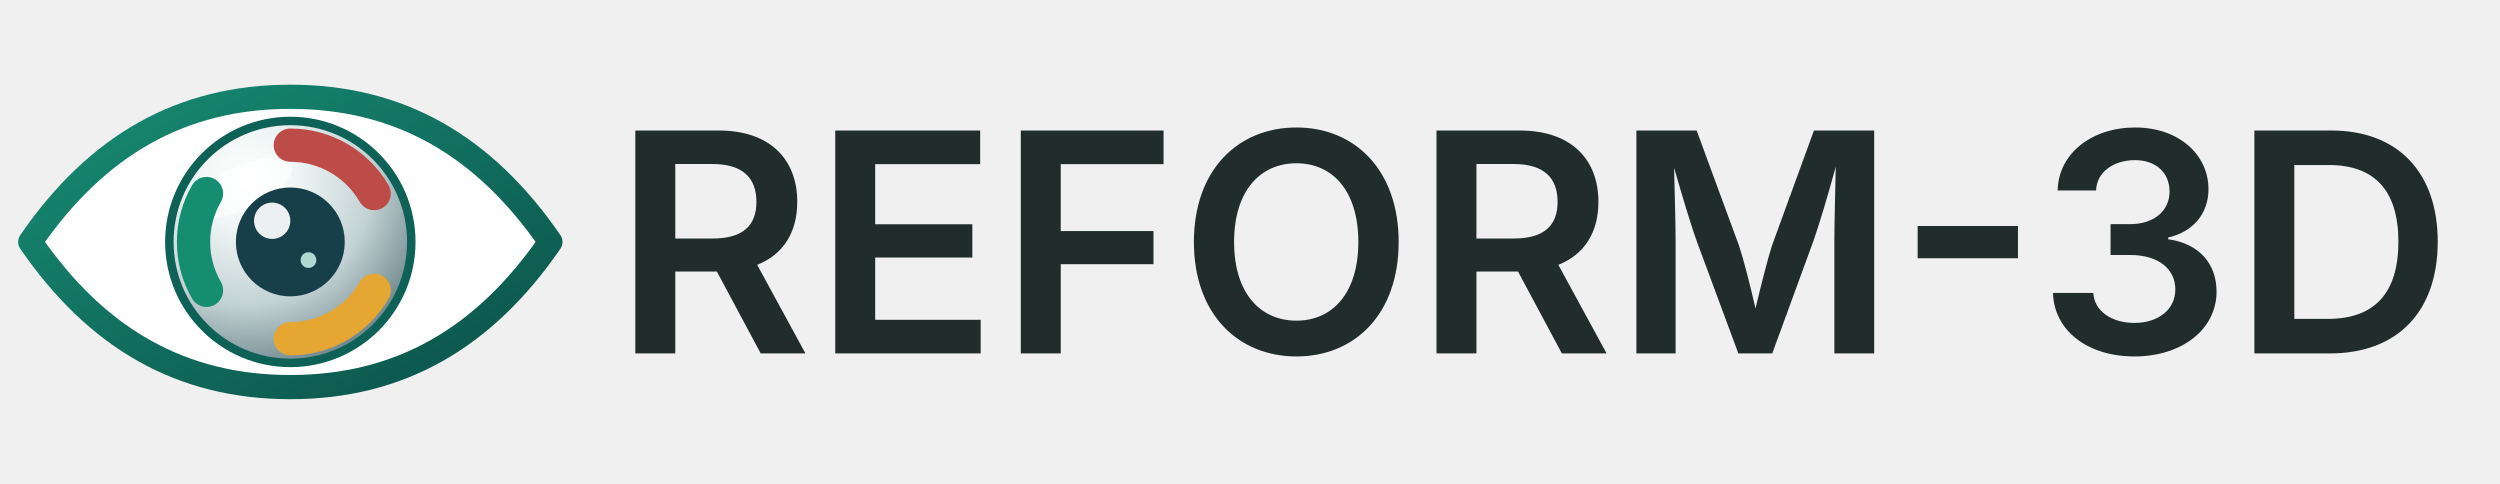
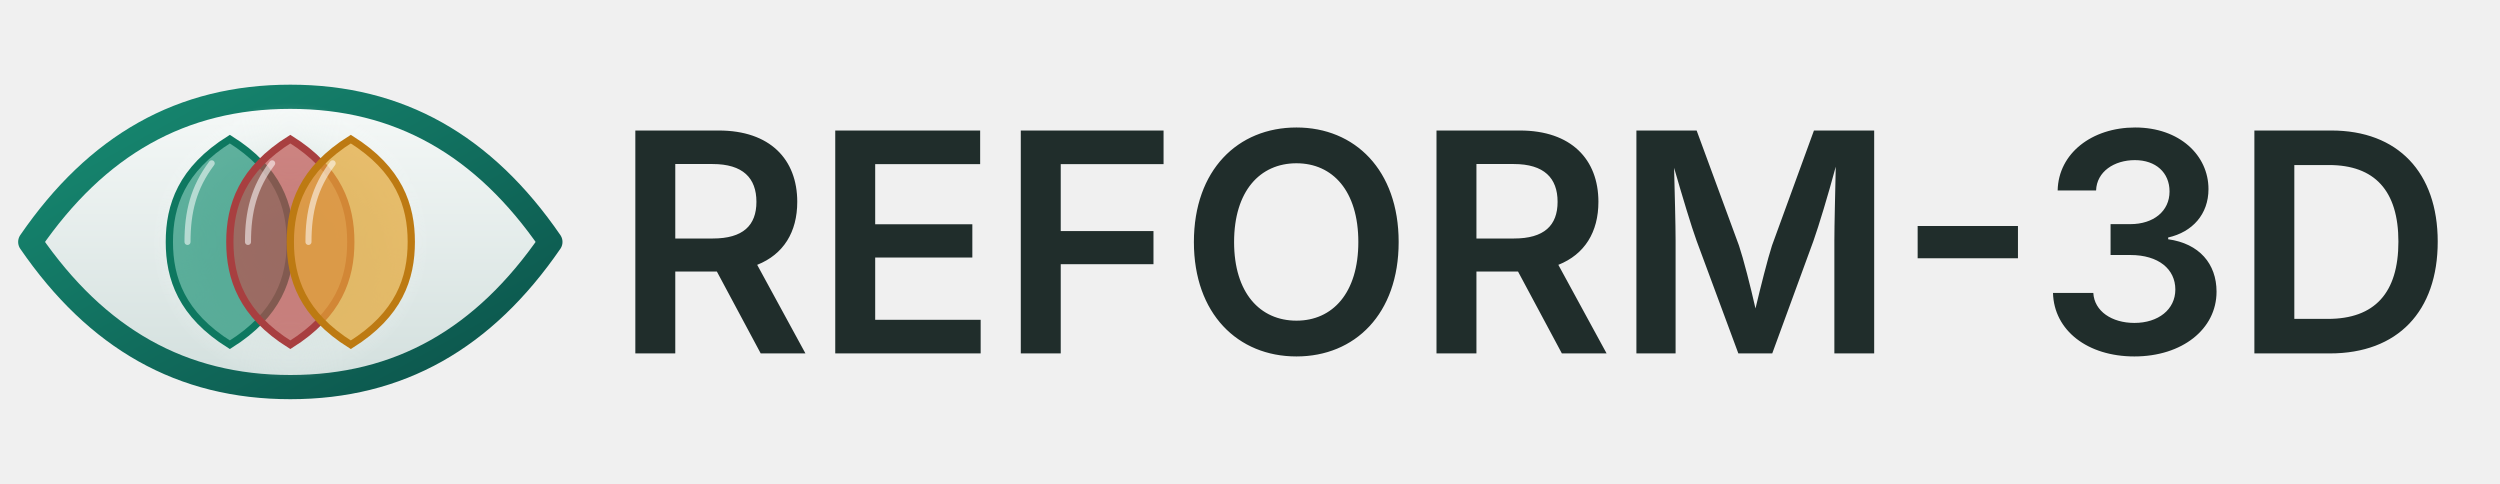
<svg xmlns="http://www.w3.org/2000/svg" viewBox="0 0 310 60" role="img" aria-label="REFORM-3D">
  <svg x="0" y="3" width="72" height="54" viewBox="0 0 96 72">
    <defs>
      <linearGradient id="eye" x1="0" y1="0" x2="1" y2="1">
        <stop stop-color="#178c73" />
        <stop offset="1" stop-color="#0b5149" />
      </linearGradient>
-       <radialGradient id="iris" cx="32%" cy="24%" r="80%">
-         <stop stop-color="#ffffff" />
-         <stop offset=".25" stop-color="#f0f6f5" />
-         <stop offset=".65" stop-color="#c3d2d4" />
-         <stop offset="1" stop-color="#70898e" />
+       <linearGradient id="eye-fill" x1="0" y1="0" x2="0" y2="1">
+         <stop stop-color="#f6f9f8" />
+         <stop offset="1" stop-color="#d2dfdd" />
+       </linearGradient>
+       <radialGradient id="halo">
+         <stop stop-color="#c7dbd8" stop-opacity=".72" />
+         <stop offset=".65" stop-color="#dce9e5" stop-opacity=".42" />
+         <stop offset="1" stop-color="#ffffff" stop-opacity="0" />
      </radialGradient>
    </defs>
-     <path d="M5 36C16 20 30 12 48 12s32 8 43 24C80 52 66 60 48 60S16 52 5 36Z" fill="#ffffff" stroke="url(#eye)" stroke-width="4" stroke-linejoin="round" />
-     <circle cx="48" cy="36" r="20" fill="url(#iris)" stroke="#0d6156" stroke-width="1.4" />
-     <ellipse cx="40" cy="27" rx="9" ry="3.5" transform="rotate(-25 40 27)" fill="#fff" opacity=".65" />
-     <path d="M48 20a16 16 0 0 1 13.86 8" fill="none" stroke="#bd4b48" stroke-width="5.5" stroke-linecap="round" />
-     <path d="M61.86 44A16 16 0 0 1 48 52" fill="none" stroke="#e5a632" stroke-width="5.5" stroke-linecap="round" />
-     <path d="M34.14 44a16 16 0 0 1 0-16" fill="none" stroke="#158d70" stroke-width="5.5" stroke-linecap="round" />
-     <circle cx="48" cy="36" r="9" fill="#173f4a" />
-     <circle cx="45" cy="32.5" r="3" fill="#fff" opacity=".92" />
-     <circle cx="51" cy="39" r="1.3" fill="#d4fff1" opacity=".8" />
+     <path d="M5 36C16 20 30 12 48 12s32 8 43 24C80 52 66 60 48 60S16 52 5 36Z" fill="url(#eye-fill)" stroke="url(#eye)" stroke-width="4" stroke-linejoin="round" />
+     <circle cx="48" cy="36" r="23" fill="url(#halo)" />
+     <path d="M38 19C30 24 28 30 28 36s2 12 10 17c8-5 10-11 10-17s-2-12-10-17Z" fill="#158d70" fill-opacity=".66" stroke="#0e7860" stroke-width="1.2" />
+     <path d="M48 19C40 24 38 30 38 36s2 12 10 17c8-5 10-11 10-17s-2-12-10-17Z" fill="#bd4b48" fill-opacity=".66" stroke="#a83f40" stroke-width="1.2" />
+     <path d="M58 19C50 24 48 30 48 36s2 12 10 17c8-5 10-11 10-17s-2-12-10-17Z" fill="#e5a632" fill-opacity=".7" stroke="#bd7a12" stroke-width="1.2" />
+     <path d="M35 23c-3 4-4 8-4 13M45 23c-3 4-4 8-4 13M55 23c-3 4-4 8-4 13" fill="none" stroke="#fff" stroke-opacity=".55" stroke-width="1" stroke-linecap="round" />
  </svg>
  <text x="76" y="30" dominant-baseline="central" fill="#202d2b" font-family="system-ui, -apple-system, BlinkMacSystemFont, Segoe UI, sans-serif" font-size="38" font-weight="600">REFORM-3D</text>
</svg>
